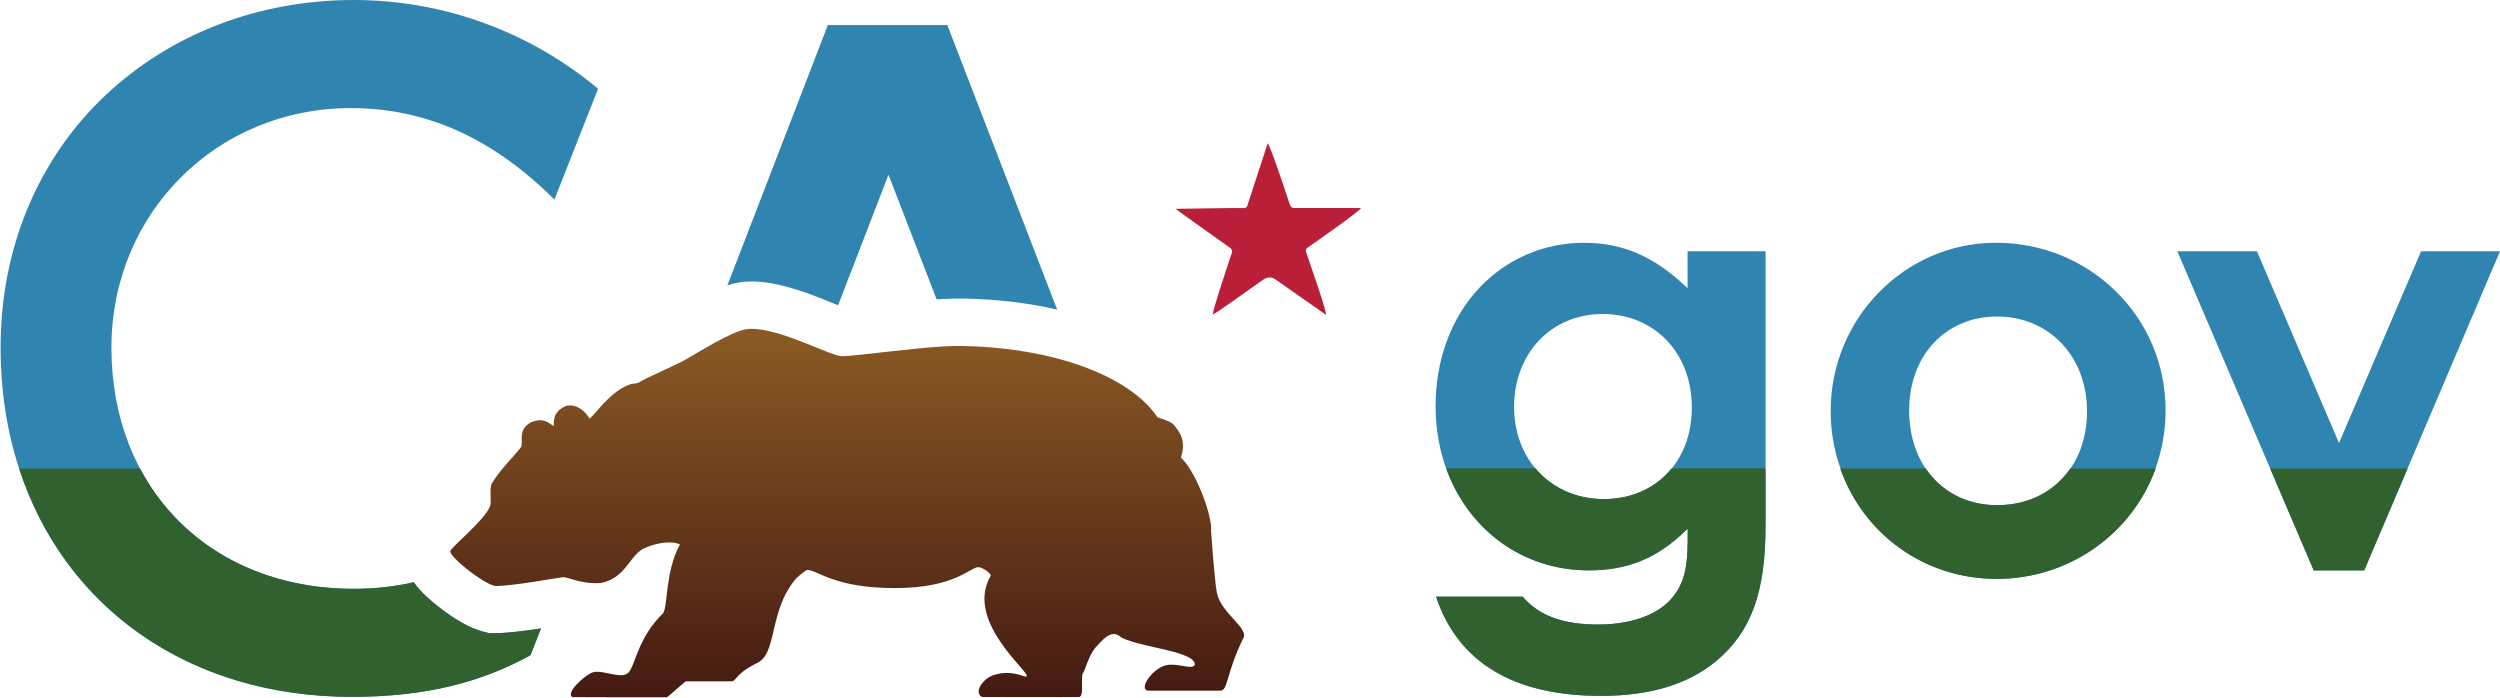
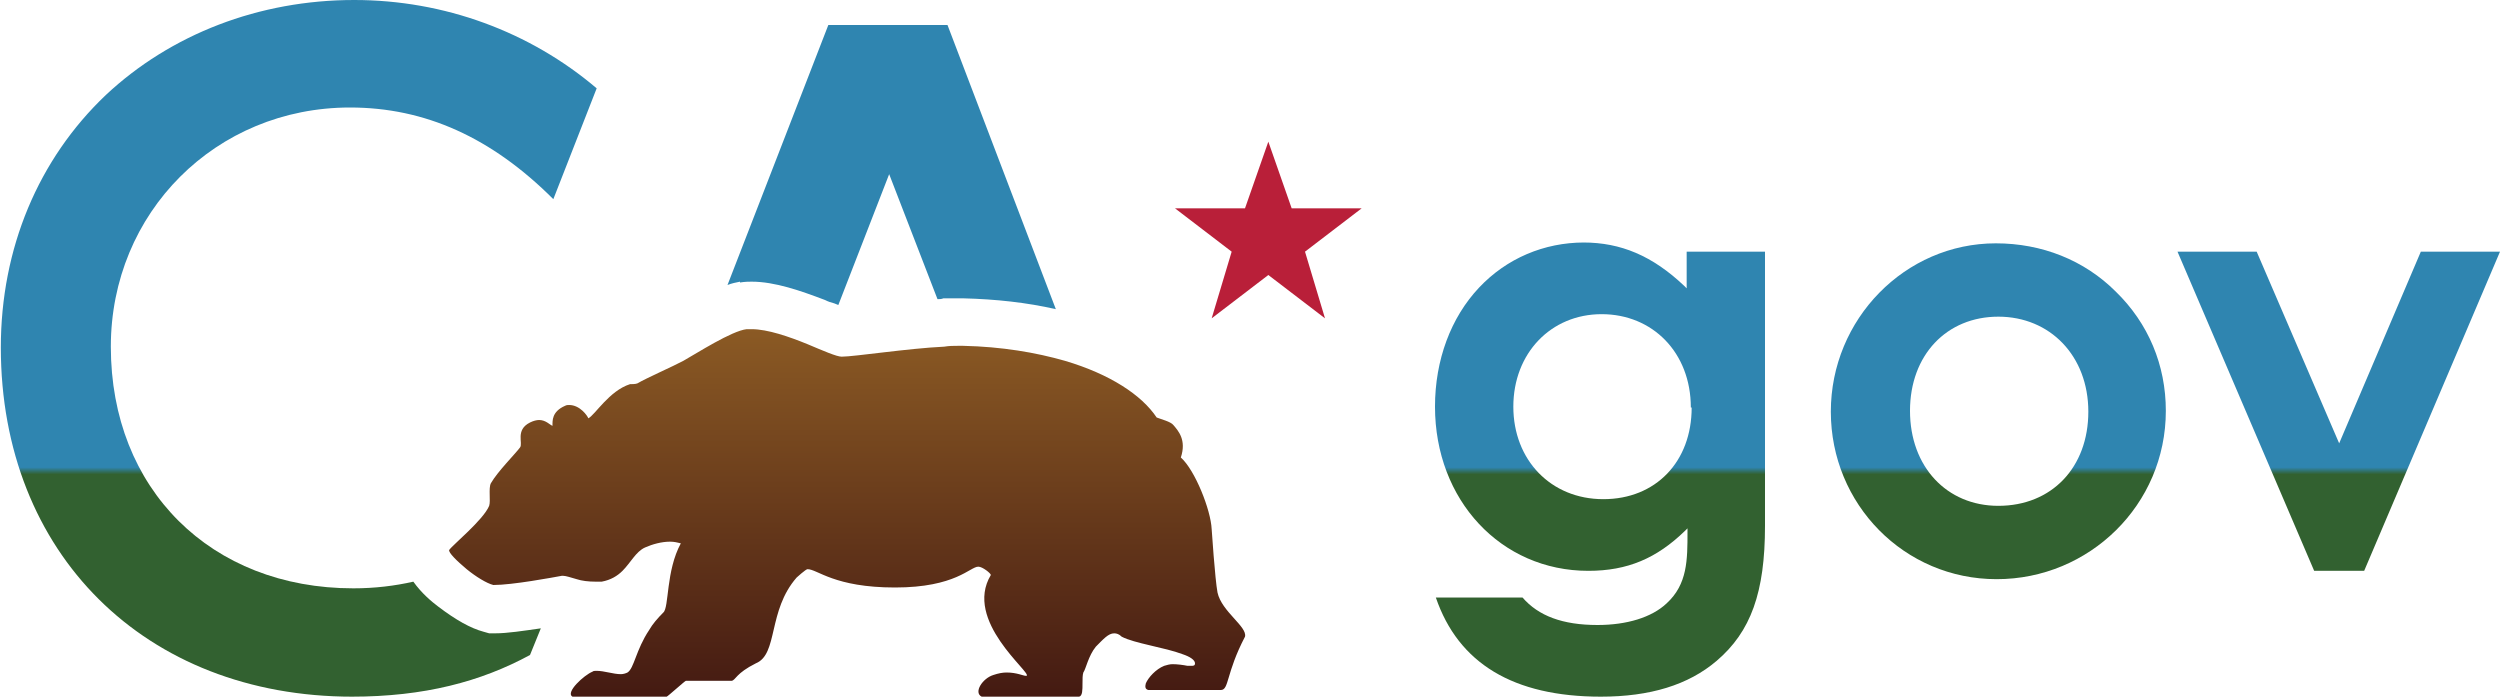
- <svg xmlns="http://www.w3.org/2000/svg" id="Layer_1" data-name="Layer 1" viewBox="0 0 300 83.67">
+ <svg xmlns="http://www.w3.org/2000/svg" viewBox="0 0 3000 837">
  <defs>
-     <style>
-       .cls-1 {
-         fill: #2f85b0;
-       }
- 
-       .cls-1, .cls-2, .cls-3, .cls-4, .cls-5, .cls-6, .cls-7, .cls-8 {
-         stroke-width: 0px;
-       }
- 
-       .cls-2 {
-         fill: url(#linear-gradient);
-       }
- 
-       .cls-3 {
-         fill: #481e13;
-       }
- 
-       .cls-4 {
-         fill: #451b12;
-       }
- 
-       .cls-5 {
-         fill: #461c12;
-       }
- 
-       .cls-6 {
-         fill: #481d13;
-       }
- 
-       .cls-7 {
-         fill: #326130;
-       }
- 
-       .cls-8 {
-         fill: #b91f39;
-       }
-     </style>
-     <linearGradient id="linear-gradient" x1="101.69" y1="39.46" x2="101.69" y2="83.64" gradientUnits="userSpaceOnUse">
+     <linearGradient id="grad0" gradientUnits="userSpaceOnUse" x1="0" y1="0" x2="0" y2="837">
+       <stop offset="0%" stop-color="#2f85b0" />
+       <stop offset="67%" stop-color="#2f85b0" />
+       <stop offset="68%" stop-color="#326130" />
+       <stop offset="100%" stop-color="#326130" />
+     </linearGradient>
+     <linearGradient id="grad1" x1="0" y1="395" x2="0" y2="836" gradientUnits="userSpaceOnUse">
      <stop offset="0" stop-color="#8b5a24" />
      <stop offset="1" stop-color="#441a12" />
    </linearGradient>
  </defs>
-   <g id="Horizontal_lockup" data-name="Horizontal lockup">
-     <polygon class="cls-3" points="146.65 31.18 146.65 31.18 146.65 31.18 146.65 31.18 146.65 31.18" />
-     <polygon class="cls-6" points="146.65 31.18 146.65 31.18 146.65 31.19 146.65 31.19 146.65 31.18" />
-     <polygon class="cls-5" points="146.65 31.19 146.65 31.19 146.65 31.19 146.65 31.19 146.65 31.19" />
-     <polygon class="cls-4" points="146.65 31.19 146.65 31.19 146.65 31.2 146.65 31.2 146.65 31.19" />
-     <path class="cls-8" d="M154.79,24.56h-.01c-.73-2.26-2.41-7.23-2.66-7.36-.82,2.5-1.64,4.99-2.44,7.48-.09.28-.28.29-.51.29-1.78-.03-7.09.09-8.1.09.18.16,4.4,3.17,6.47,4.63.26.18.39.31.27.69-.66,1.95-2.28,6.84-2.28,7.35.15.05,4.12-2.8,6.04-4.16q.77-.55,1.54,0c.06.04,4.05,2.84,6.01,4.21.11-.36-1.61-5.23-2.36-7.44-.1-.32-.08-.45.21-.66.34-.24,6.26-4.36,6.35-4.72h-7.88c-.31,0-.52,0-.64-.4Z" />
-     <path class="cls-1" d="M190.14,29.13c-4.83,0-9.3,1.91-12.58,5.37-3.41,3.59-5.29,8.65-5.29,14.25,0,11.23,7.9,19.7,18.39,19.7,4.66,0,8.23-1.47,11.6-4.75l.27-.26v.37c0,3.36,0,6.25-2.45,8.55-1.82,1.67-4.78,2.59-8.33,2.59-4.19,0-7.06-1.06-9.02-3.34h-10.4c2.65,7.9,9.31,11.9,19.78,11.9,5.94,0,10.5-1.39,13.93-4.25,4.14-3.53,5.83-8.22,5.83-16.17V30.15h-9.36v4.43l-.27-.25c-3.82-3.59-7.56-5.19-12.11-5.19ZM203.02,48.9c0,6.47-4.34,10.99-10.56,10.99s-10.77-4.65-10.77-11.07,4.47-11.14,10.63-11.14,10.7,4.61,10.7,11.21Z" />
-     <path class="cls-1" d="M253.89,34.95c-3.83-3.75-8.93-5.82-14.37-5.82-10.94,0-19.84,9.06-19.84,20.2s8.75,20.13,19.91,20.13,20.28-8.87,20.28-20.2c0-5.45-2.12-10.53-5.98-14.31ZM239.66,60.62c-6.22,0-10.56-4.67-10.56-11.36s4.44-11.28,10.56-11.28,10.78,4.67,10.78,11.36-4.43,11.28-10.78,11.28Z" />
-     <polygon class="cls-1" points="290.53 30.15 280.68 53.16 270.83 30.15 261.28 30.15 277.65 68.45 283.7 68.45 300 30.15 290.53 30.15" />
-     <path class="cls-1" d="M88.79,33.88c.61-.1,1.12-.1,1.43-.1,2.83,0,5.89,1.06,8.76,2.21.38.15.74.3,1.09.44.16.06.33.13.5.2l6.05-15.66,5.78,14.96c.24-.02.49-.03.72-.05h.04s.04,0,.04,0h.11c.55-.03,1.12-.05,1.67-.05.17,0,.34,0,.51,0,.06,0,.12,0,.18,0h.11c3.91.08,7.62.52,11.08,1.32L113.68,3.01h-14.34l-12.05,31.23c.51-.16,1.02-.29,1.5-.36Z" />
-     <path class="cls-2" d="M145.36,63.49c-.1-2.32-2-7.07-3.65-8.58.71-2.13-.28-3.21-.85-3.93-.34-.42-1.47-.71-1.97-.91-1.79-2.72-5.62-5.19-10.99-6.77-3.48-1.02-7.6-1.68-12.24-1.78-.21,0-.44-.01-.69-.01-.47,0-.99.02-1.55.05-4.26.23-10.8,1.18-12.32,1.18h-.13c-.64-.03-2.22-.73-4.09-1.47-2.2-.88-4.77-1.81-6.67-1.81-.2,0-.4,0-.58.03-1.79.22-6.01,2.91-7.56,3.77-1.07.59-4.53,2.07-5.52,2.7-.21.07-.67.07-.88.14-2.47.82-4.21,3.65-4.95,4.14-.08-.3-1.01-1.59-2.32-1.59-.15,0-.31.02-.47.06-1.59.66-1.48,1.84-1.48,2.41-.31-.12-.77-.69-1.64-.69-.31,0-.67.07-1.09.25-1.75.94-.81,2.49-1.23,3.02-.63.84-2.7,2.91-3.48,4.34-.33.59.03,2.13-.22,2.74-.69,1.68-4.4,4.65-4.75,5.33-.12.31.88,1.31,2.11,2.28,1.13.89,2.43,1.73,3.24,1.93,2.27,0,7.13-.94,8.19-1.06h.01c.31,0,.87.21,1.59.4.63.16,1.38.32,2.25.32.23,0,.48,0,.72-.03,1.11-.23,1.85-.74,2.46-1.35,1.01-1.02,1.59-2.31,2.73-2.82.88-.4,2-.69,2.97-.69.48,0,.93.07,1.29.24-1.83,3.28-1.43,7.67-2.07,8.3-.71.69-1.27,1.41-1.71,2.09-1.57,2.41-1.79,4.6-2.55,5.11-.21.14-.48.19-.78.19-.86,0-2.03-.41-2.85-.41-.2,0-.38.02-.54.08-.98.36-3.26,2.46-2.42,2.96.26.02,4,.02,7.93.02h3.41c.1,0,2.19-1.91,2.29-1.91h5.53c.52-.08.47-.91,2.86-2.13,2.7-1.06,1.42-6.28,4.88-10.27.03,0,1.06-.97,1.3-.97,1.2,0,3.22,2.18,10.49,2.18s9.03-2.51,10.03-2.51c.5,0,1.5.75,1.5,1-3.25,5.52,4.92,11.72,4.27,12.11-.02.02-.05.02-.08.02-.28,0-1.07-.44-2.26-.44-.48,0-1.02.07-1.62.27-1.32.44-2.39,2.11-1.36,2.62.27,0,3.51.01,6.75.01,1.8,0,3.6,0,4.88-.01.41-.05.38-.83.36-1.59-.01-.5-.02-.99.09-1.25.34-.44.64-2,1.51-3.08.85-.93,1.51-1.64,2.21-1.64.29,0,.57.13.88.4,1.52.84,5.23,1.3,7.33,2.06.87.32,1.48.67,1.52,1.14-.03.26-.24.34-.54.34-.13,0-.27-.01-.42-.03-.51-.07-1.18-.23-1.83-.23-.34,0-.66.05-.97.16-.95.36-1.91,1.39-2.18,2.14-.14.41-.09.73.29.82h8.69c1,0,.63-2,2.85-6.44.33-1.25-2.79-2.96-3.25-5.33-.29-1.55-.71-7.59-.71-7.59Z" />
-     <g>
-       <path class="cls-1" d="M42.22,83.62c8.86,0,15.54-1.75,21.43-4.99l1.27-3.22c-2.1.32-4.04.57-5.53.57h-.71l-.69-.18c-1.53-.39-3.33-1.39-5.36-2.98-.77-.61-2.03-1.62-2.99-2.95-2.22.51-4.6.79-7.2.79-17.12,0-29.07-11.91-29.07-28.96,0-16.11,12.62-28.73,28.73-28.73,9.02,0,17.03,3.6,24.43,10.98l5.24-13.3C63.59,3.82,53.25,0,42.45,0c-11.38,0-21.95,4.05-29.77,11.41C4.55,19.06.07,29.81.07,41.7c0,24.68,17.33,41.92,42.15,41.92Z" />
-       <path class="cls-7" d="M42.22,83.62c8.86,0,15.54-1.75,21.43-4.99l1.27-3.22c-2.1.32-4.04.57-5.53.57h-.71l-.69-.18c-1.53-.39-3.33-1.39-5.36-2.98-.77-.61-2.03-1.62-2.99-2.95-2.22.51-4.6.79-7.2.79-11.66,0-20.92-5.53-25.64-14.44H2.3c5.42,16.66,20.34,27.4,39.92,27.4Z" />
-     </g>
-     <g>
-       <path class="cls-7" d="M192.47,59.89c-3.4,0-6.28-1.39-8.21-3.68h-10.72c2.64,7.31,9.12,12.23,17.11,12.23,4.66,0,8.23-1.47,11.6-4.75l.27-.26v.37c0,3.36,0,6.25-2.45,8.55-1.82,1.67-4.78,2.59-8.33,2.59-4.19,0-7.06-1.06-9.02-3.34h-10.4c2.65,7.9,9.31,11.9,19.78,11.9,5.94,0,10.5-1.39,13.93-4.25,4.14-3.53,5.83-8.22,5.83-16.17v-6.87h-11.27c-1.87,2.31-4.72,3.68-8.14,3.68Z" />
-       <path class="cls-7" d="M239.66,60.62c-3.7,0-6.72-1.66-8.57-4.4h-10.26c2.72,7.8,10,13.25,18.76,13.25s16.3-5.45,19.09-13.25h-10.25c-1.89,2.74-4.98,4.4-8.77,4.4Z" />
-       <polygon class="cls-7" points="277.65 68.45 283.7 68.45 288.91 56.22 272.42 56.22 277.65 68.45" />
-     </g>
+   <g fill="url(#grad0)">
+     <path d="M422 836c87 0 155-18 214-50l13-32c-21 3-40 6-55 6h-7l-7-2c-15-4-33-14-54-30-8-6-20-16-30-30-22 5-46 8-72 8-171 0-291-119-291-290 0-161 126-287 287-287 90 0 170 36 244 110l52-133C636 38 533 0 425 0c-114 0-220 41-298 114C46 191 1 298 1 417c0 247 173 419 422 419" />
+     <path d="M888 339c6-1 11-1 14-1 28 0 59 11 88 22 4 2 7 3 11 4 2 1 3 1 5 2l61-157 58 150c2-0 5-0 7-1c5-0 11-0 17-0 2 0 3 0 5 0 1 0 1 0 2 0c39 1 76 5 111 13L1137 30h-143l-121 312c5-2 10-3 15-4" />
+     <path d="M1901 291c-48 0-93 19-126 54-34 36-53 87-53 143 0 112 79 197 184 197 47 0 82-15 116-48l3-3v4c0 34 0 63-25 86-18 17-48 26-83 26-42 0-71-11-90-33h-104c27 79 93 119 198 119 59 0 105-14 139-43 41-35 58-82 58-162v-329h-94v44l-3-3c-38-36-76-52-121-52ZM2030 489c0 65-43 110-106 110s-108-47-108-111 45-111 106-111 107 46 107 112" />
+     <path d="M2539 350c-38-38-89-58-144-58-109 0-198 91-198 202s88 201 199 201 203-89 203-202c0-55-21-105-60-143m-141 257c-62 0-106-47-106-114s44-113 106-113 108 47 108 114-44 113-108 113" />
+     <path d="M2905 302 l-98 230 l-99 -230 h-95 l164 383 h60 l163 -383" />
  </g>
+   <path fill="url(#grad1)" d="M1454 635c-1-23-20-71-37-86 7-21-3-32-9-39-3-4-15-7-20-9-18-27-56-52-110-68-35-10-76-17-122-18-2 0-4 0-7 0-5 0-10 0-16 1-43 2-108 12-123 12c-6 0-22-7-41-15-22-9-48-18-67-18-2 0-4 0-6 0-18 2-60 29-76 38-11 6-45 21-55 27-2 1-7 1-9 1-25 8-42 37-50 41-1-3-10-16-23-16-2 0-3 0-5 1-16 7-15 18-15 24-3-1-8-7-16-7-3 0-7 1-11 3-18 9-8 25-12 30-6 8-27 29-35 43-3 6 0 21-2 27-7 17-44 47-48 53-1 3 9 13 21 23 11 9 24 17 32 19 23 0 71-9 82-11h2c3 0 9 2 16 4 6 2 14 3 23 3 2 0 5 0 7 0 11-2 19-7 25-13 10-10 16-23 27-28 9-4 20-7 30-7 5 0 9 1 13 2-18 33-14 77-21 83-7 7-13 14-17 21-16 24-18 46-26 51-2 1-5 2-8 2-9 0-20-4-29-4-2 0-4 0-5 1-10 4-33 25-24 30 3 0 40 0 79 0h34c1 0 22-19 23-19h55c5-1 5-9 29-21 27-11 14-63 49-103 0 0 11-10 13-10 12 0 32 22 105 22s90-25 100-25c5 0 15 8 15 10-33 55 49 117 43 121 0 0-1 0-1 0-3 0-11-4-23-4-5 0-10 1-16 3-13 4-24 21-14 26 3 0 35 0 68 0 18 0 36 0 49 0 4-1 4-8 4-16 0-5 0-10 1-13 3-4 6-20 15-31 9-9 15-16 22-16 3 0 6 1 9 4 15 8 52 13 73 21 9 3 15 7 15 11 0 3-2 3-5 3-1 0-3 0-4 0-5-1-12-2-18-2-3 0-7 1-10 2-10 4-19 14-22 21-1 4-1 7 3 8h87c10 0 6-20 29-64 3-12-28-30-33-53-3-16-7-76-7-76Z" />
+   <path fill="#B91F39" d="M1550 250l-28 -80l-28 80h-84l68 52l-24 80l68 -52l68 52l-24 -80l68 -52h-84Z" />
</svg>
